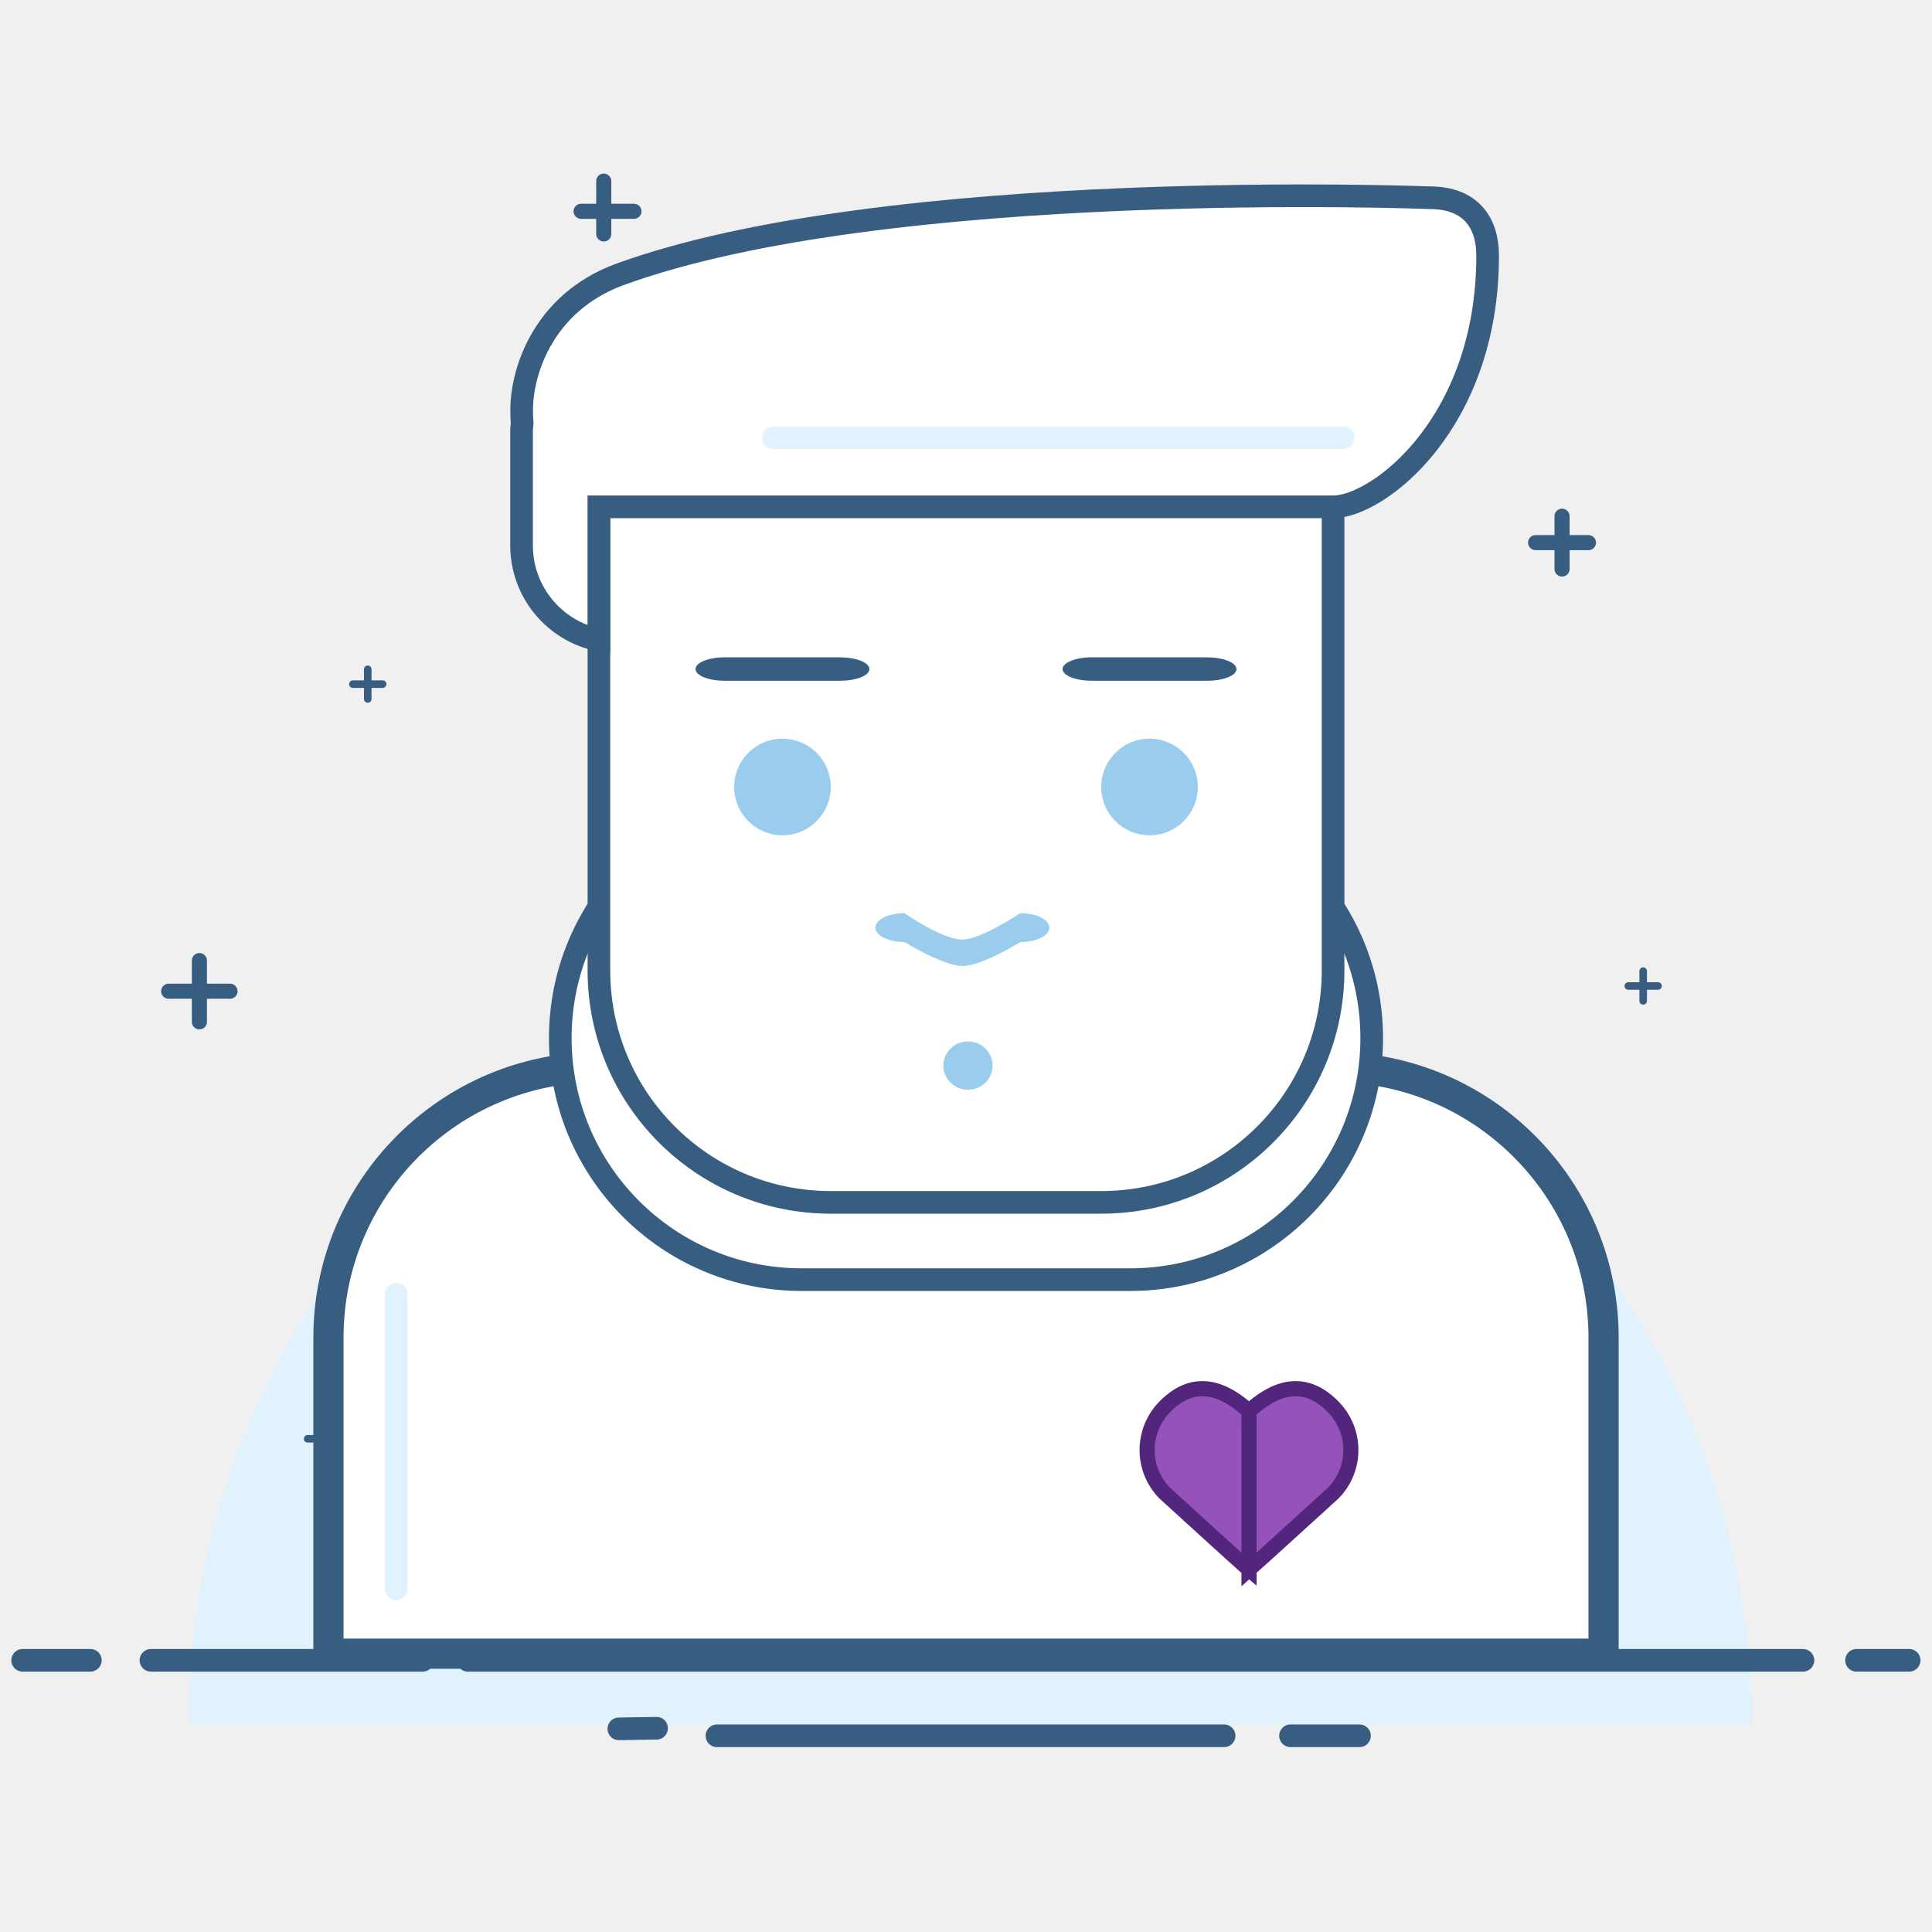
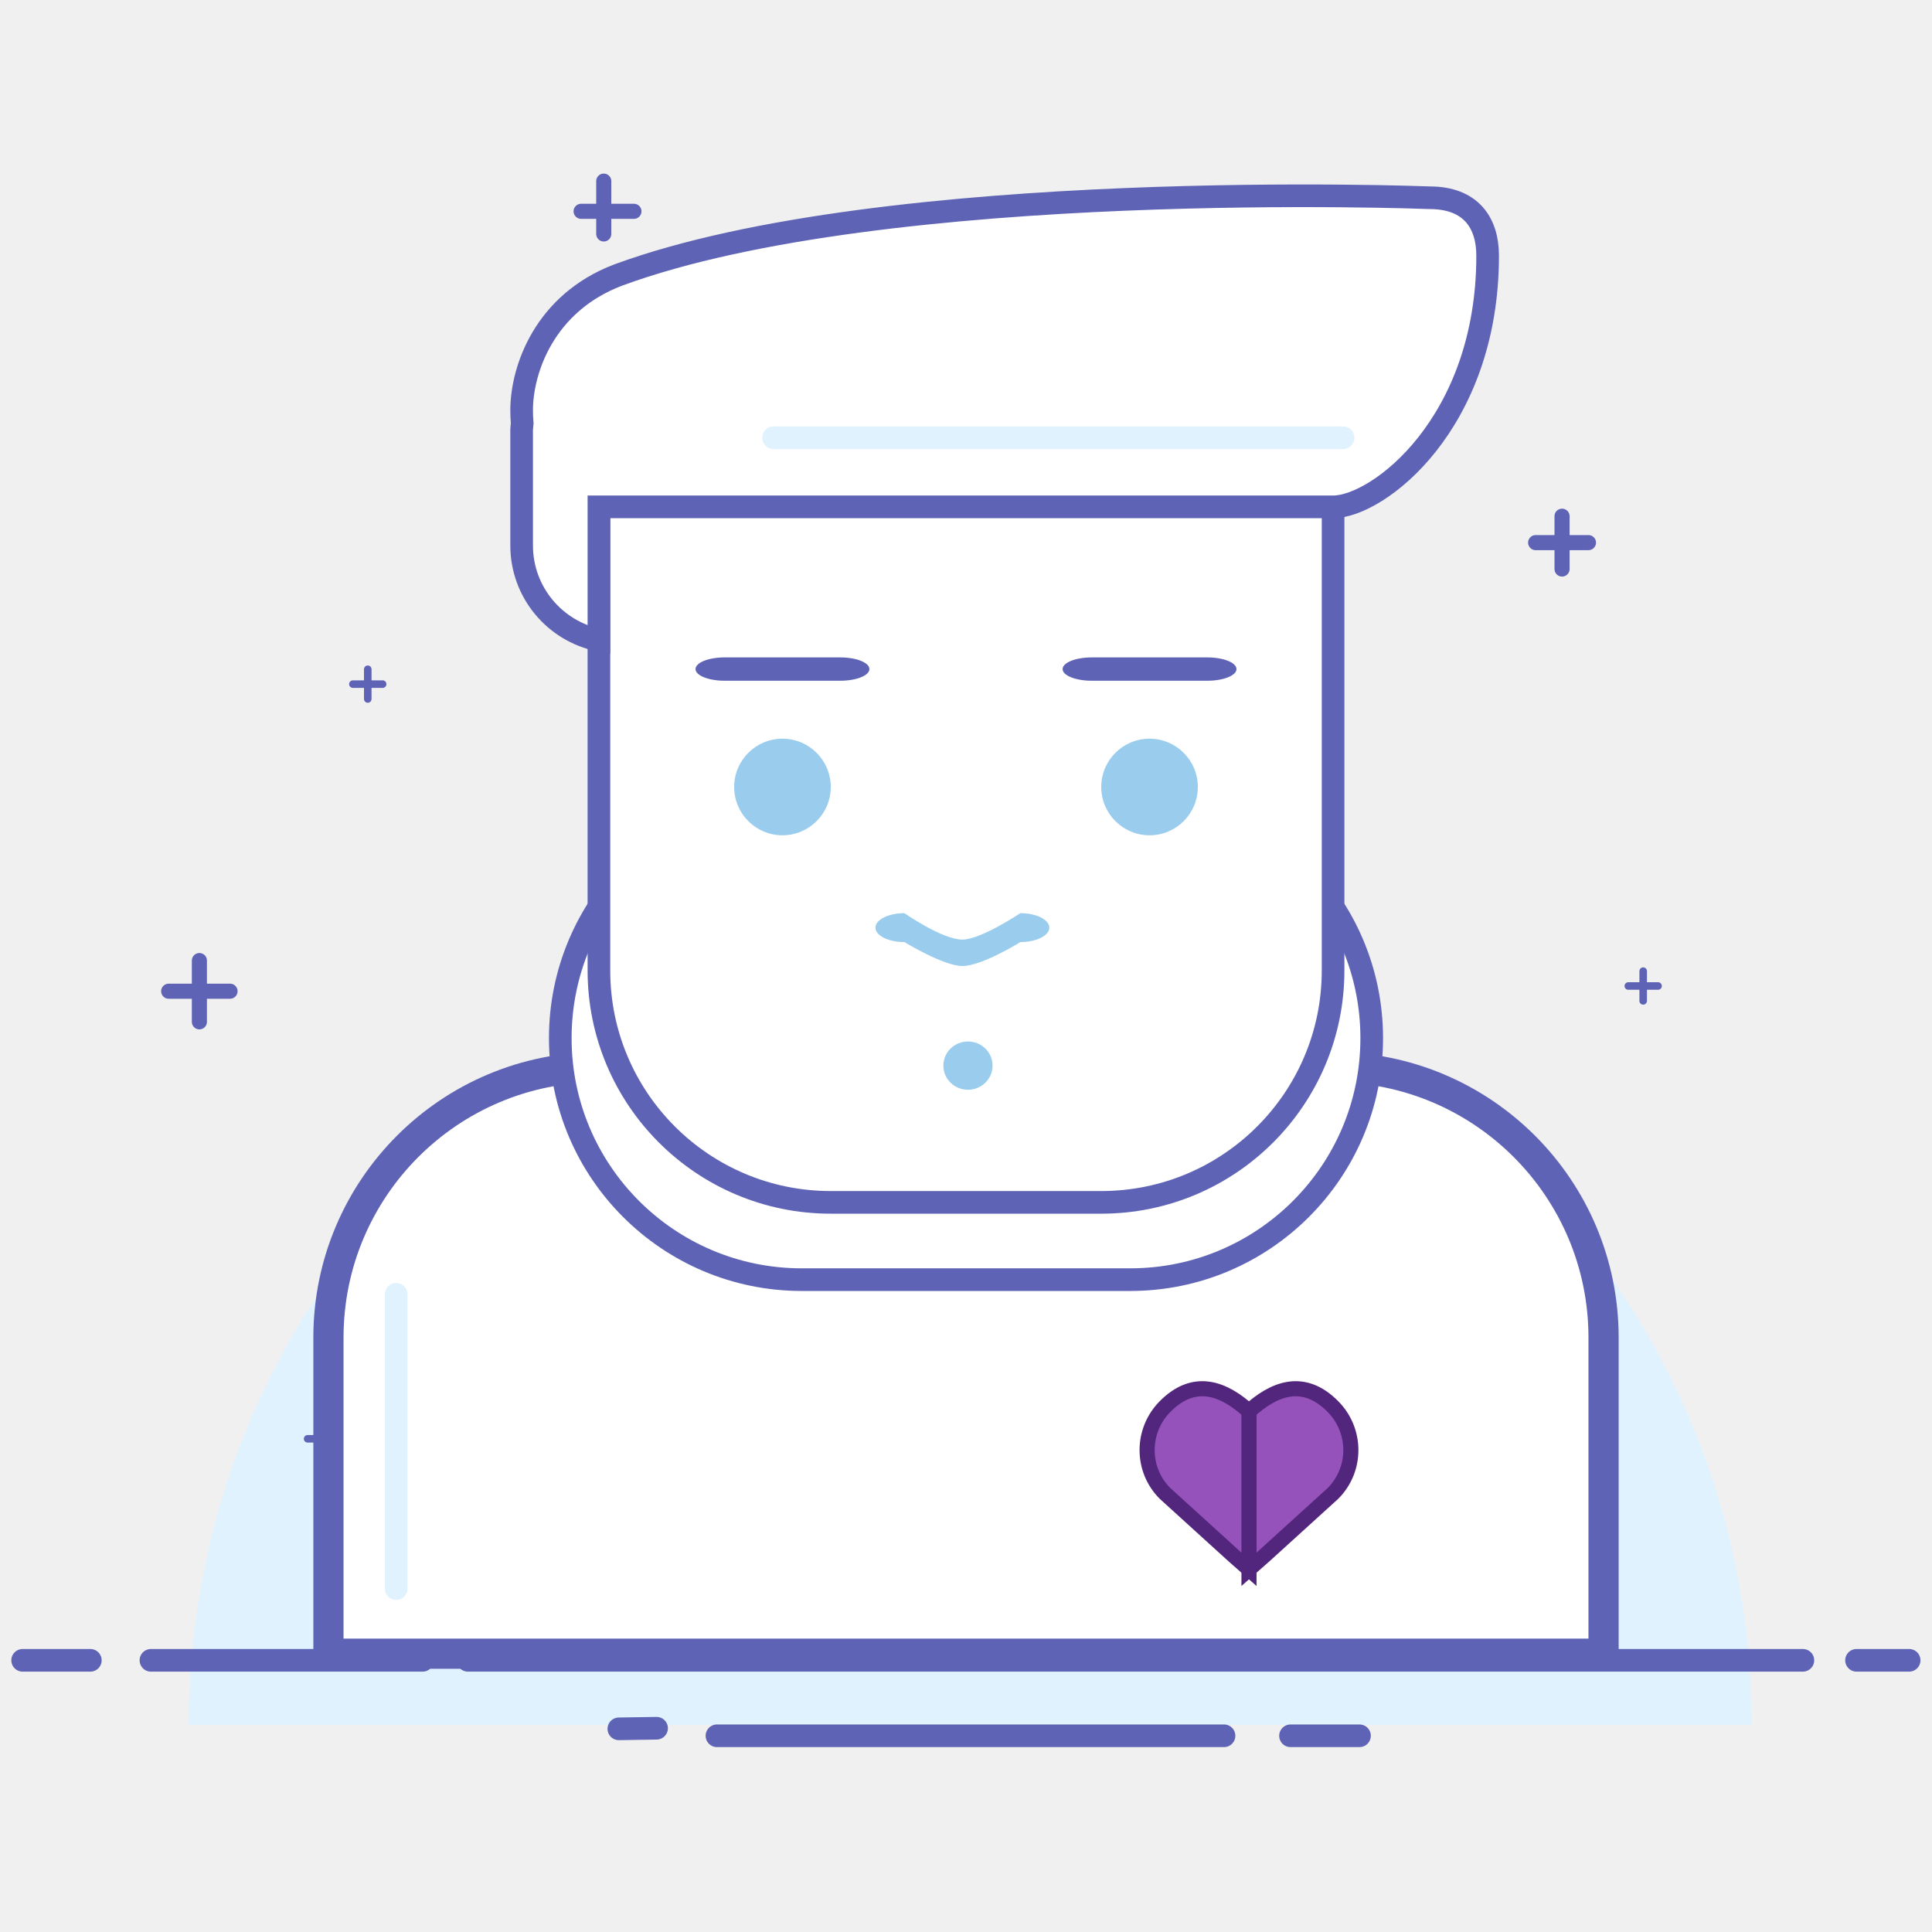
- <svg xmlns="http://www.w3.org/2000/svg" width="256" height="256">
-   <g fill="none" fill-rule="evenodd">
-     <path fill="#E1F2FF" fill-rule="nonzero" d="M25 228.56C25 171.36 71.37 125 128.56 125c57.2 0 103.56 46.37 103.56 103.56H25z" />
-     <path fill="#FFF" fill-rule="nonzero" stroke="#375D81" stroke-width="4" d="M212.48 177.24c0-19.8-16.05-35.84-35.84-35.84H79.36c-19.8 0-35.84 16.05-35.84 35.84v41.88h168.96v-41.88z" />
-     <path fill="#9452BA" fill-rule="nonzero" stroke="#52267D" stroke-width="2" d="M165.5 188.5V187v20.97c.17-.15 1.48-1.3 11.13-10.1 3.16-3.17 3.15-8.3 0-11.48-4-4.07-7.95-2.3-11.13.6v1.5zM165.5 188.5V187v20.97c-.18-.15-1.5-1.3-11.14-10.1-3.16-3.17-3.14-8.3 0-11.48 4-4.07 7.96-2.3 11.13.6v1.5z" />
-     <path fill="#FFF" fill-rule="nonzero" stroke="#375D81" stroke-width="3" d="M106.24 105.56h43.52c17.67 0 32 14.33 32 32s-14.33 32-32 32h-43.52c-17.67 0-32-14.33-32-32s14.33-32 32-32z" />
-     <path fill="#FFF" fill-rule="nonzero" stroke="#375D81" stroke-width="3" d="M110.08 36.44h35.84c16.97 0 30.72 13.75 30.72 30.72v61.44c0 16.97-13.75 30.72-30.72 30.72h-35.84c-16.97 0-30.72-13.75-30.72-30.72V67.16c0-16.97 13.75-30.72 30.72-30.72z" />
-     <path fill="#375D81" fill-rule="nonzero" d="M160 87.1h-15.36c-2.12 0-3.84.7-3.84 1.56 0 .85 1.72 1.54 3.84 1.54H160c2.12 0 3.84-.7 3.84-1.54 0-.86-1.72-1.55-3.84-1.55z" />
-     <path fill="#9ACDED" fill-rule="nonzero" d="M135.2 121s-5.23 3.5-7.68 3.5c-2.67 0-7.68-3.5-7.68-3.5-2.12 0-3.84.86-3.84 1.92 0 1.05 1.72 1.9 3.84 1.9 0 0 5.17 3.18 7.68 3.18 2.6 0 7.68-3.17 7.68-3.17 2.12 0 3.84-.86 3.84-1.9 0-1.07-1.72-1.93-3.84-1.93z" />
-     <path fill="#375D81" d="M111.36 87.1H96c-2.12 0-3.84.7-3.84 1.56 0 .85 1.72 1.54 3.84 1.54h15.36c2.12 0 3.84-.7 3.84-1.54 0-.86-1.72-1.55-3.84-1.55z" />
-     <path fill="#9ACDED" fill-rule="nonzero" d="M103.68 97.88c-3.54 0-6.4 2.87-6.4 6.4 0 3.54 2.86 6.4 6.4 6.4 3.54 0 6.4-2.86 6.4-6.4 0-3.53-2.86-6.4-6.4-6.4z" />
-     <path fill="#9ACDED" d="M152.32 97.88c-3.54 0-6.4 2.87-6.4 6.4 0 3.54 2.86 6.4 6.4 6.4 3.54 0 6.4-2.86 6.4-6.4 0-3.53-2.86-6.4-6.4-6.4zM128.26 138c-1.8 0-3.26 1.43-3.26 3.2 0 1.77 1.46 3.2 3.26 3.2 1.8 0 3.26-1.43 3.26-3.2 0-1.77-1.46-3.2-3.26-3.2z" />
-     <path fill="#FFF" fill-rule="nonzero" stroke="#375D81" stroke-width="3" d="M79.36 67.16h97.28c5.95 0 20.48-11.03 20.48-33.28 0-4.37-2.23-7.68-7.68-7.68 0 0-71.97-2.83-107.52 10.24-9.82 3.72-12.8 12.6-12.8 17.92 0 .6.02 1.16.07 1.73l-.08.82v15.36c0 6.2 4.4 11.36 10.24 12.54V67.16z" />
-     <path fill="#FFF" fill-rule="nonzero" stroke="#E1F2FF" stroke-width="3" d="M102.5 58h75.47M52.5 171.5v39" stroke-linecap="round" stroke-linejoin="round" />
-     <g fill="#FFF" fill-rule="nonzero" stroke="#375D81" stroke-width="3" stroke-linecap="round" stroke-linejoin="round">
-       <path d="M20 220h36M62 220h176.9M246 220h6.97M3 220h8.97M95 230h67.2M171 230h9.14M87 229l-5 .08" />
+ <svg xmlns="http://www.w3.org/2000/svg" width="256px" height="256px" viewBox="0 0 256 256" version="1.1">
+   <defs />
+   <g id="icon--developer" stroke="none" stroke-width="1" fill="none" fill-rule="evenodd">
+     <path d="M25,228.56 C25,171.365 71.365,125 128.56,125 C185.755,125 232.12,171.365 232.12,228.56 L25,228.56 Z" id="Shape" fill="#E1F2FF" fill-rule="nonzero" />
+     <g id="Group" transform="translate(43, 25)">
+       <path d="M169.48,152.24 C169.48,132.446 153.434,116.4 133.64,116.4 L36.36,116.4 C16.566,116.4 0.52,132.446 0.52,152.24 L0.52,194.12 L169.48,194.12 L169.48,152.24 Z" id="Shape" stroke="#5E63B6" stroke-width="4" fill="#FFFFFF" fill-rule="nonzero" />
+       <path d="M122.497,163.5 L122.497,161.995 L122.497,182.973 C122.675,182.82 123.983,181.665 133.634,172.875 C136.791,169.704 136.775,164.58 133.634,161.391 C129.638,157.331 125.677,159.105 122.504,162.001 L122.497,163.5 Z" id="Shape" stroke="#52267D" stroke-width="2" fill="#9452BA" fill-rule="nonzero" />
+       <path d="M108.997,163.5 L108.997,161.995 L108.997,182.973 C109.175,182.82 110.484,181.665 120.135,172.875 C123.291,169.704 123.276,164.58 120.135,161.391 C116.139,157.331 112.178,159.105 109.005,162.001 L108.997,163.5 Z" id="Shape" stroke="#52267D" stroke-width="2" fill="#9452BA" fill-rule="nonzero" transform="translate(115.747, 170.9932) scale(-1, 1) translate(-115.747, -170.9932) " />
+       <path d="M63.24,80.56 L106.76,80.56 C124.432,80.56 138.76,94.888 138.76,112.56 C138.76,130.232 124.432,144.56 106.76,144.56 L63.24,144.56 C45.568,144.56 31.24,130.232 31.24,112.56 C31.24,94.888 45.568,80.56 63.24,80.56 Z" id="Shape" stroke="#5E63B6" stroke-width="3" fill="#FFFFFF" fill-rule="nonzero" />
+       <path d="M67.08,11.44 L102.92,11.44 C119.885,11.44 133.64,25.195 133.64,42.16 L133.64,103.6 C133.64,120.565 119.885,134.32 102.92,134.32 L67.08,134.32 C50.115,134.32 36.36,120.565 36.36,103.6 L36.36,42.16 C36.36,25.195 50.115,11.44 67.08,11.44 Z" id="Shape" stroke="#5E63B6" stroke-width="3" fill="#FFFFFF" fill-rule="nonzero" />
+       <path d="M117,62.111 L101.64,62.111 C99.52,62.111 97.8,62.803 97.8,63.656 C97.8,64.508 99.52,65.2 101.64,65.2 L117,65.2 C119.12,65.2 120.84,64.508 120.84,63.656 C120.84,62.803 119.12,62.111 117,62.111 Z" id="Shape" fill="#5E63B6" fill-rule="nonzero" />
+       <path d="M92.2,96 C92.2,96 86.974,99.5 84.52,99.5 C81.854,99.5 76.84,96 76.84,96 C74.72,96 73,96.858 73,97.916 C73,98.974 74.72,99.832 76.84,99.832 C76.84,99.832 82.013,103 84.52,103 C87.133,103 92.2,99.832 92.2,99.832 C94.32,99.832 96.04,98.974 96.04,97.916 C96.04,96.858 94.32,96 92.2,96 Z" id="Shape" fill="#9ACDED" fill-rule="nonzero" />
+       <path d="M68.36,62.111 L53,62.111 C50.88,62.111 49.16,62.803 49.16,63.656 C49.16,64.508 50.88,65.2 53,65.2 L68.36,65.2 C70.48,65.2 72.2,64.508 72.2,63.656 C72.2,62.803 70.48,62.111 68.36,62.111 Z" id="Path" fill="#5E63B6" />
+       <path d="M60.68,72.88 C57.145,72.88 54.28,75.747 54.28,79.28 C54.28,82.815 57.145,85.68 60.68,85.68 C64.215,85.68 67.08,82.815 67.08,79.28 C67.08,75.747 64.215,72.88 60.68,72.88 Z" id="Shape" fill="#9ACDED" fill-rule="nonzero" />
+       <path d="M109.32,72.88 C105.785,72.88 102.92,75.747 102.92,79.28 C102.92,82.815 105.785,85.68 109.32,85.68 C112.855,85.68 115.72,82.815 115.72,79.28 C115.72,75.747 112.855,72.88 109.32,72.88 Z" id="Path" fill="#9ACDED" />
+       <path d="M85.26,113 C83.459,113 82,114.434 82,116.2 C82,117.968 83.459,119.4 85.26,119.4 C87.061,119.4 88.52,117.968 88.52,116.2 C88.52,114.434 87.061,113 85.26,113 Z" id="Path" fill="#9ACDED" />
+       <path d="M36.36,42.16 L133.64,42.16 C139.589,42.16 154.12,31.132 154.12,8.88 C154.12,4.51 151.89,1.203 146.44,1.203 C146.44,1.203 74.466,-1.626 38.92,11.44 C29.105,15.165 26.12,24.03 26.12,29.36 C26.12,29.947 26.145,30.524 26.193,31.09 L26.12,31.92 L26.12,47.28 C26.12,53.47 30.518,58.636 36.36,59.821 L36.36,42.16 Z" id="Combined-Shape" stroke="#5E63B6" stroke-width="3" fill="#FFFFFF" fill-rule="nonzero" />
    </g>
-     <g stroke="#375D81" stroke-linecap="round">
-       <path stroke-width="2" d="M206.98 68.4v7M210.48 71.9h-7M80 24v7M84 28h-7" stroke-linejoin="round" />
-       <path d="M42.73 188.68v3.94M44.7 190.65h-3.94" />
-       <path d="M217.73 128.68v3.94M219.7 130.65h-3.94" stroke-linejoin="round" />
-       <path d="M48.73 88.68v3.94M50.7 90.65h-3.94" />
-       <path fill="#FFF" fill-rule="nonzero" stroke-width="2" d="M26.42 127.28v8.12M30.48 131.34h-8.13" />
+     <path d="M102.5,58 L177.97,58" id="Shape" stroke="#E1F2FF" stroke-width="3" fill="#FFFFFF" fill-rule="nonzero" stroke-linecap="round" stroke-linejoin="round" />
+     <path d="M52.5,171.5 L52.5,210.5" id="Shape" stroke="#E1F2FF" stroke-width="3" fill="#FFFFFF" fill-rule="nonzero" stroke-linecap="round" stroke-linejoin="round" />
+     <g id="Group-2" transform="translate(3, 220)" fill="#FFFFFF" fill-rule="nonzero" stroke="#5E63B6" stroke-linecap="round" stroke-linejoin="round" stroke-width="3">
+       <path d="M17,0 L53,0" id="Shape" />
+       <path d="M59,0 L235.89,0" id="Shape" />
+       <path d="M243,0 L249.97,0" id="Shape" />
+       <path d="M0,0 L8.97,0" id="Shape" />
+       <path d="M92,10 L159.19,10" id="Shape" />
+       <path d="M168,10 L177.14,10" id="Shape" />
+       <path d="M84,9 L79,9.08" id="Shape" />
+     </g>
+     <g id="Group-2" transform="translate(22, 24)" stroke="#5E63B6" stroke-linecap="round">
+       <path d="M184.98,44.4 L184.98,51.4" id="Shape" stroke-width="2" stroke-linejoin="round" />
+       <path d="M188.48,47.9 L181.48,47.9" id="Shape" stroke-width="2" stroke-linejoin="round" />
+       <path d="M58,0 L58,7" id="Shape" stroke-width="2" stroke-linejoin="round" />
+       <path d="M62,4 L55,4" id="Shape" stroke-width="2" stroke-linejoin="round" />
+       <path d="M20.73,164.68 L20.73,168.62" id="Shape" />
+       <path d="M22.7,166.65 L18.76,166.65" id="Shape" />
+       <path d="M195.73,104.68 L195.73,108.62" id="Shape" stroke-linejoin="round" />
+       <path d="M197.7,106.65 L193.76,106.65" id="Shape" stroke-linejoin="round" />
+       <path d="M26.73,64.68 L26.73,68.62" id="Shape" />
+       <path d="M28.7,66.65 L24.76,66.65" id="Shape" />
+       <path d="M4.42,103.28 L4.42,111.4" id="Shape" stroke-width="2" fill="#FFFFFF" fill-rule="nonzero" />
+       <path d="M8.48,107.34 L0.35,107.34" id="Shape" stroke-width="2" fill="#FFFFFF" fill-rule="nonzero" />
    </g>
  </g>
</svg>
